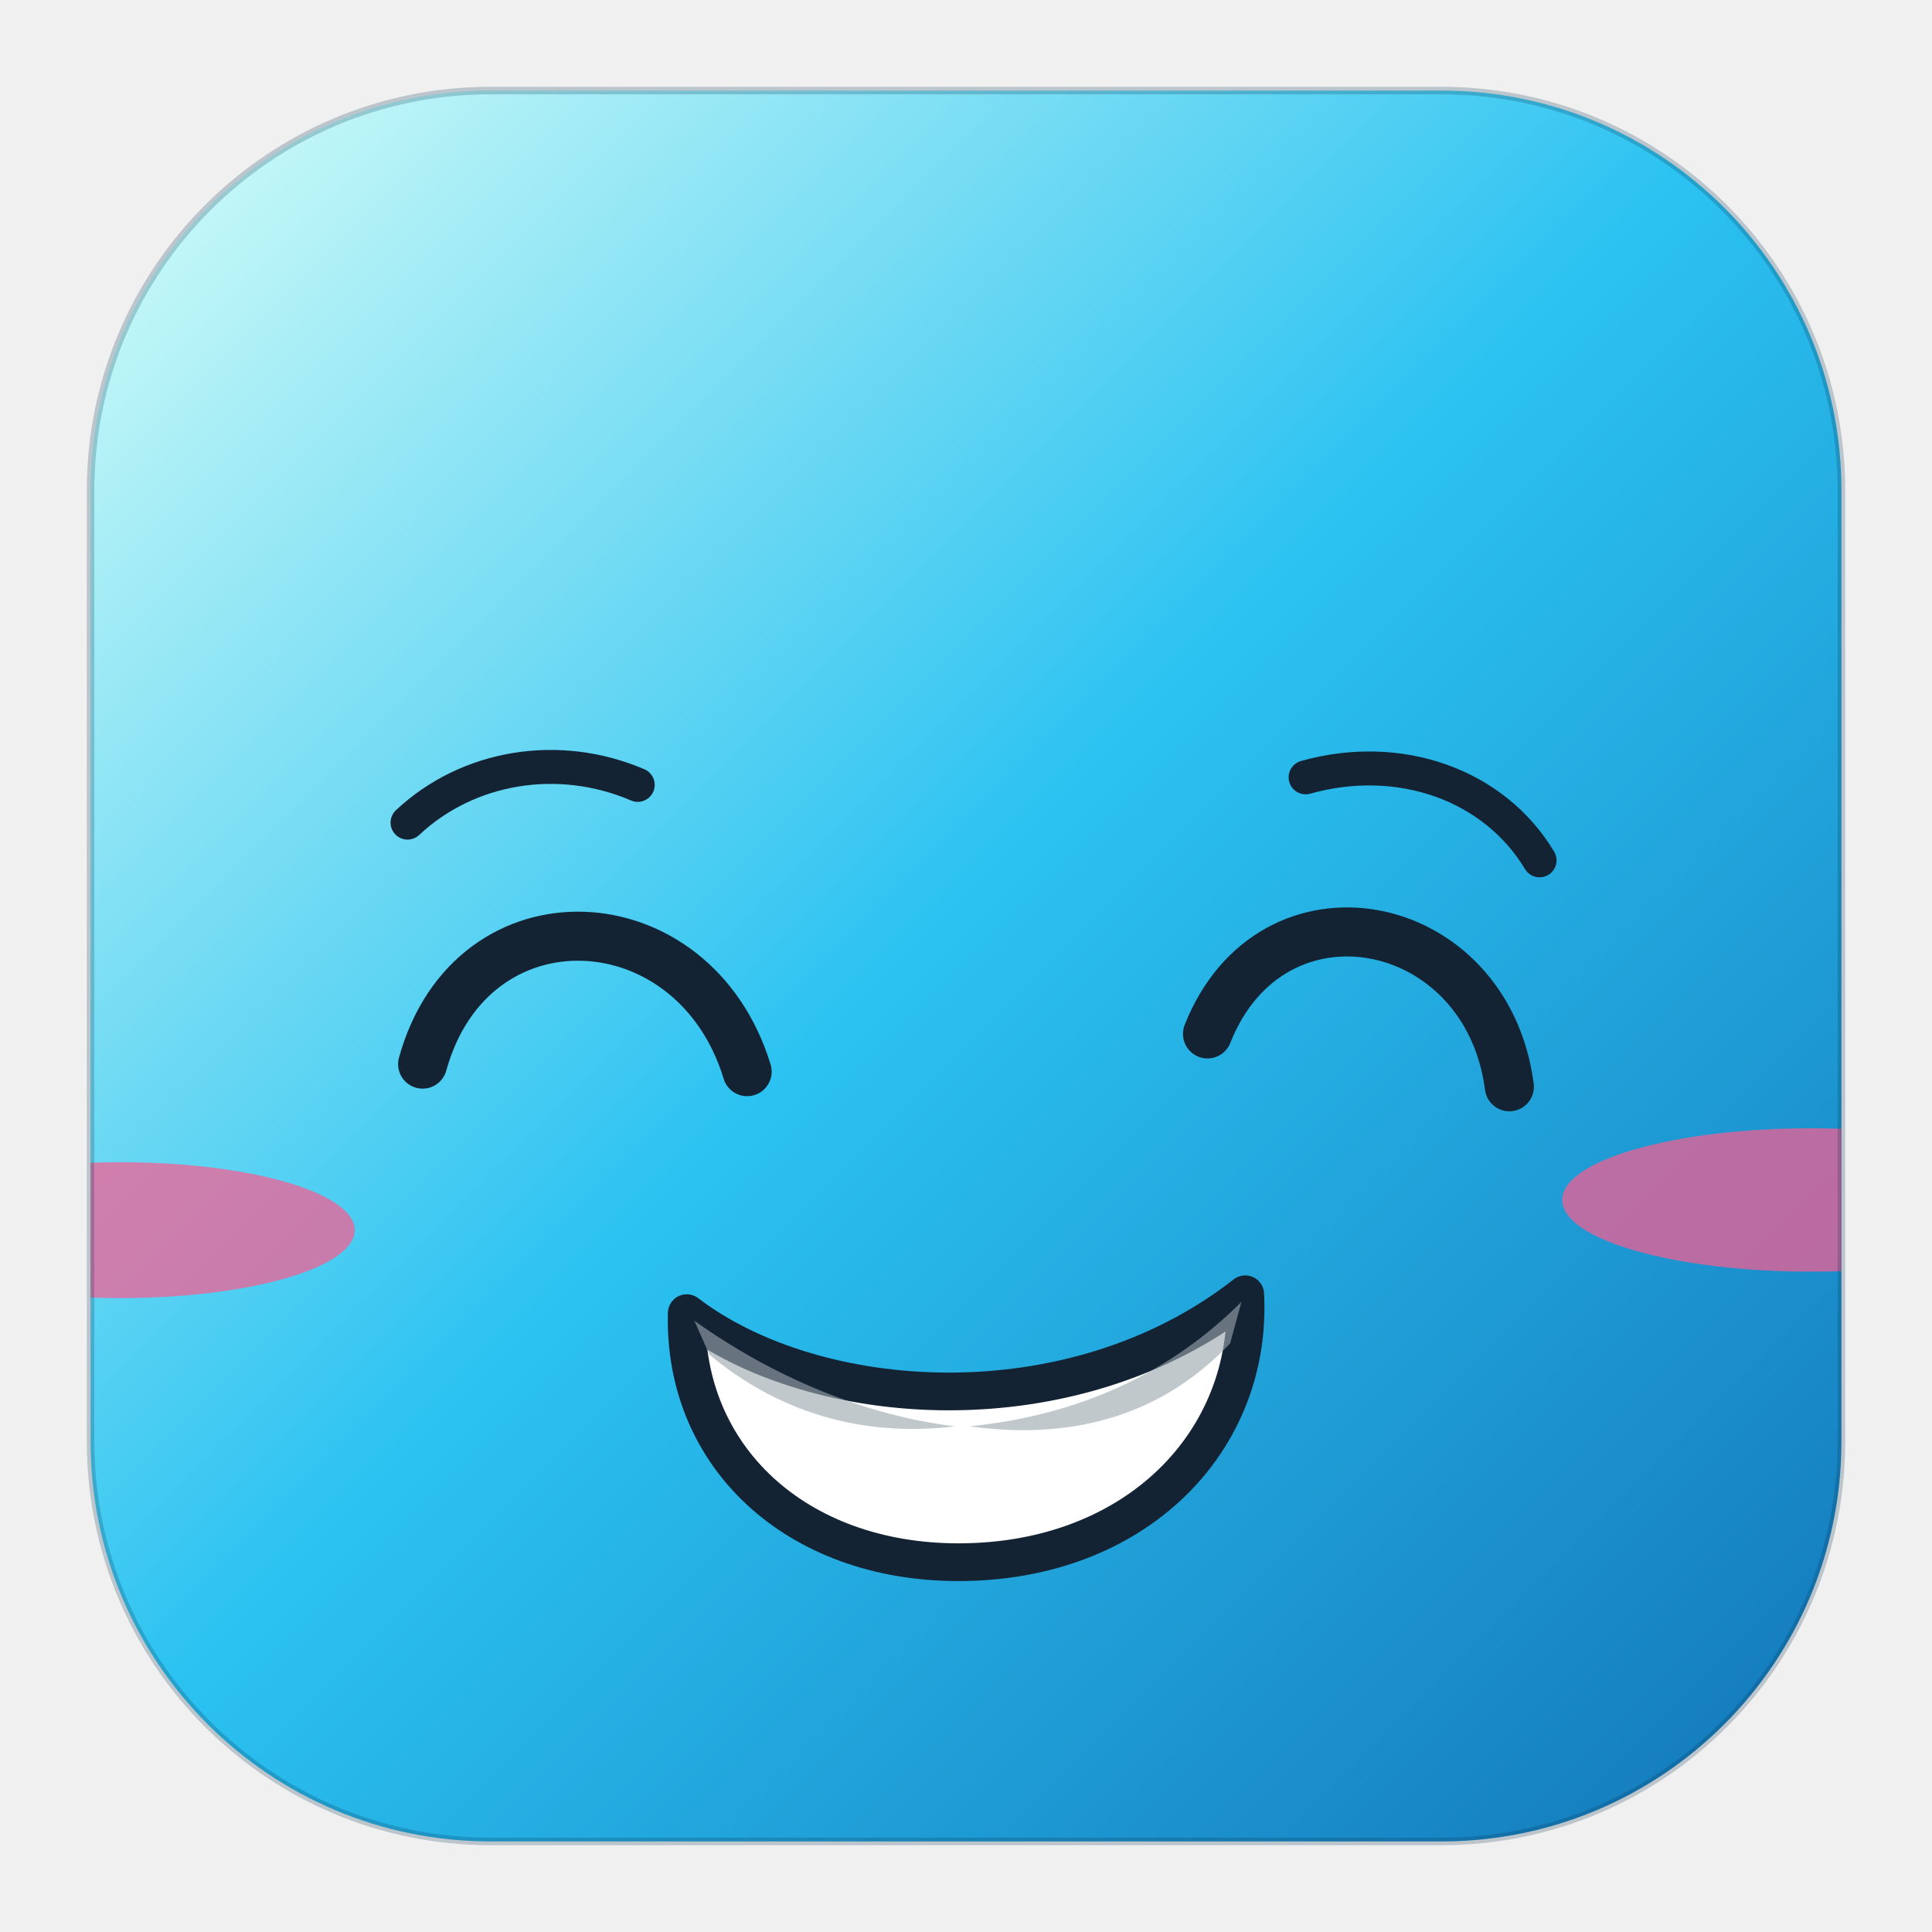
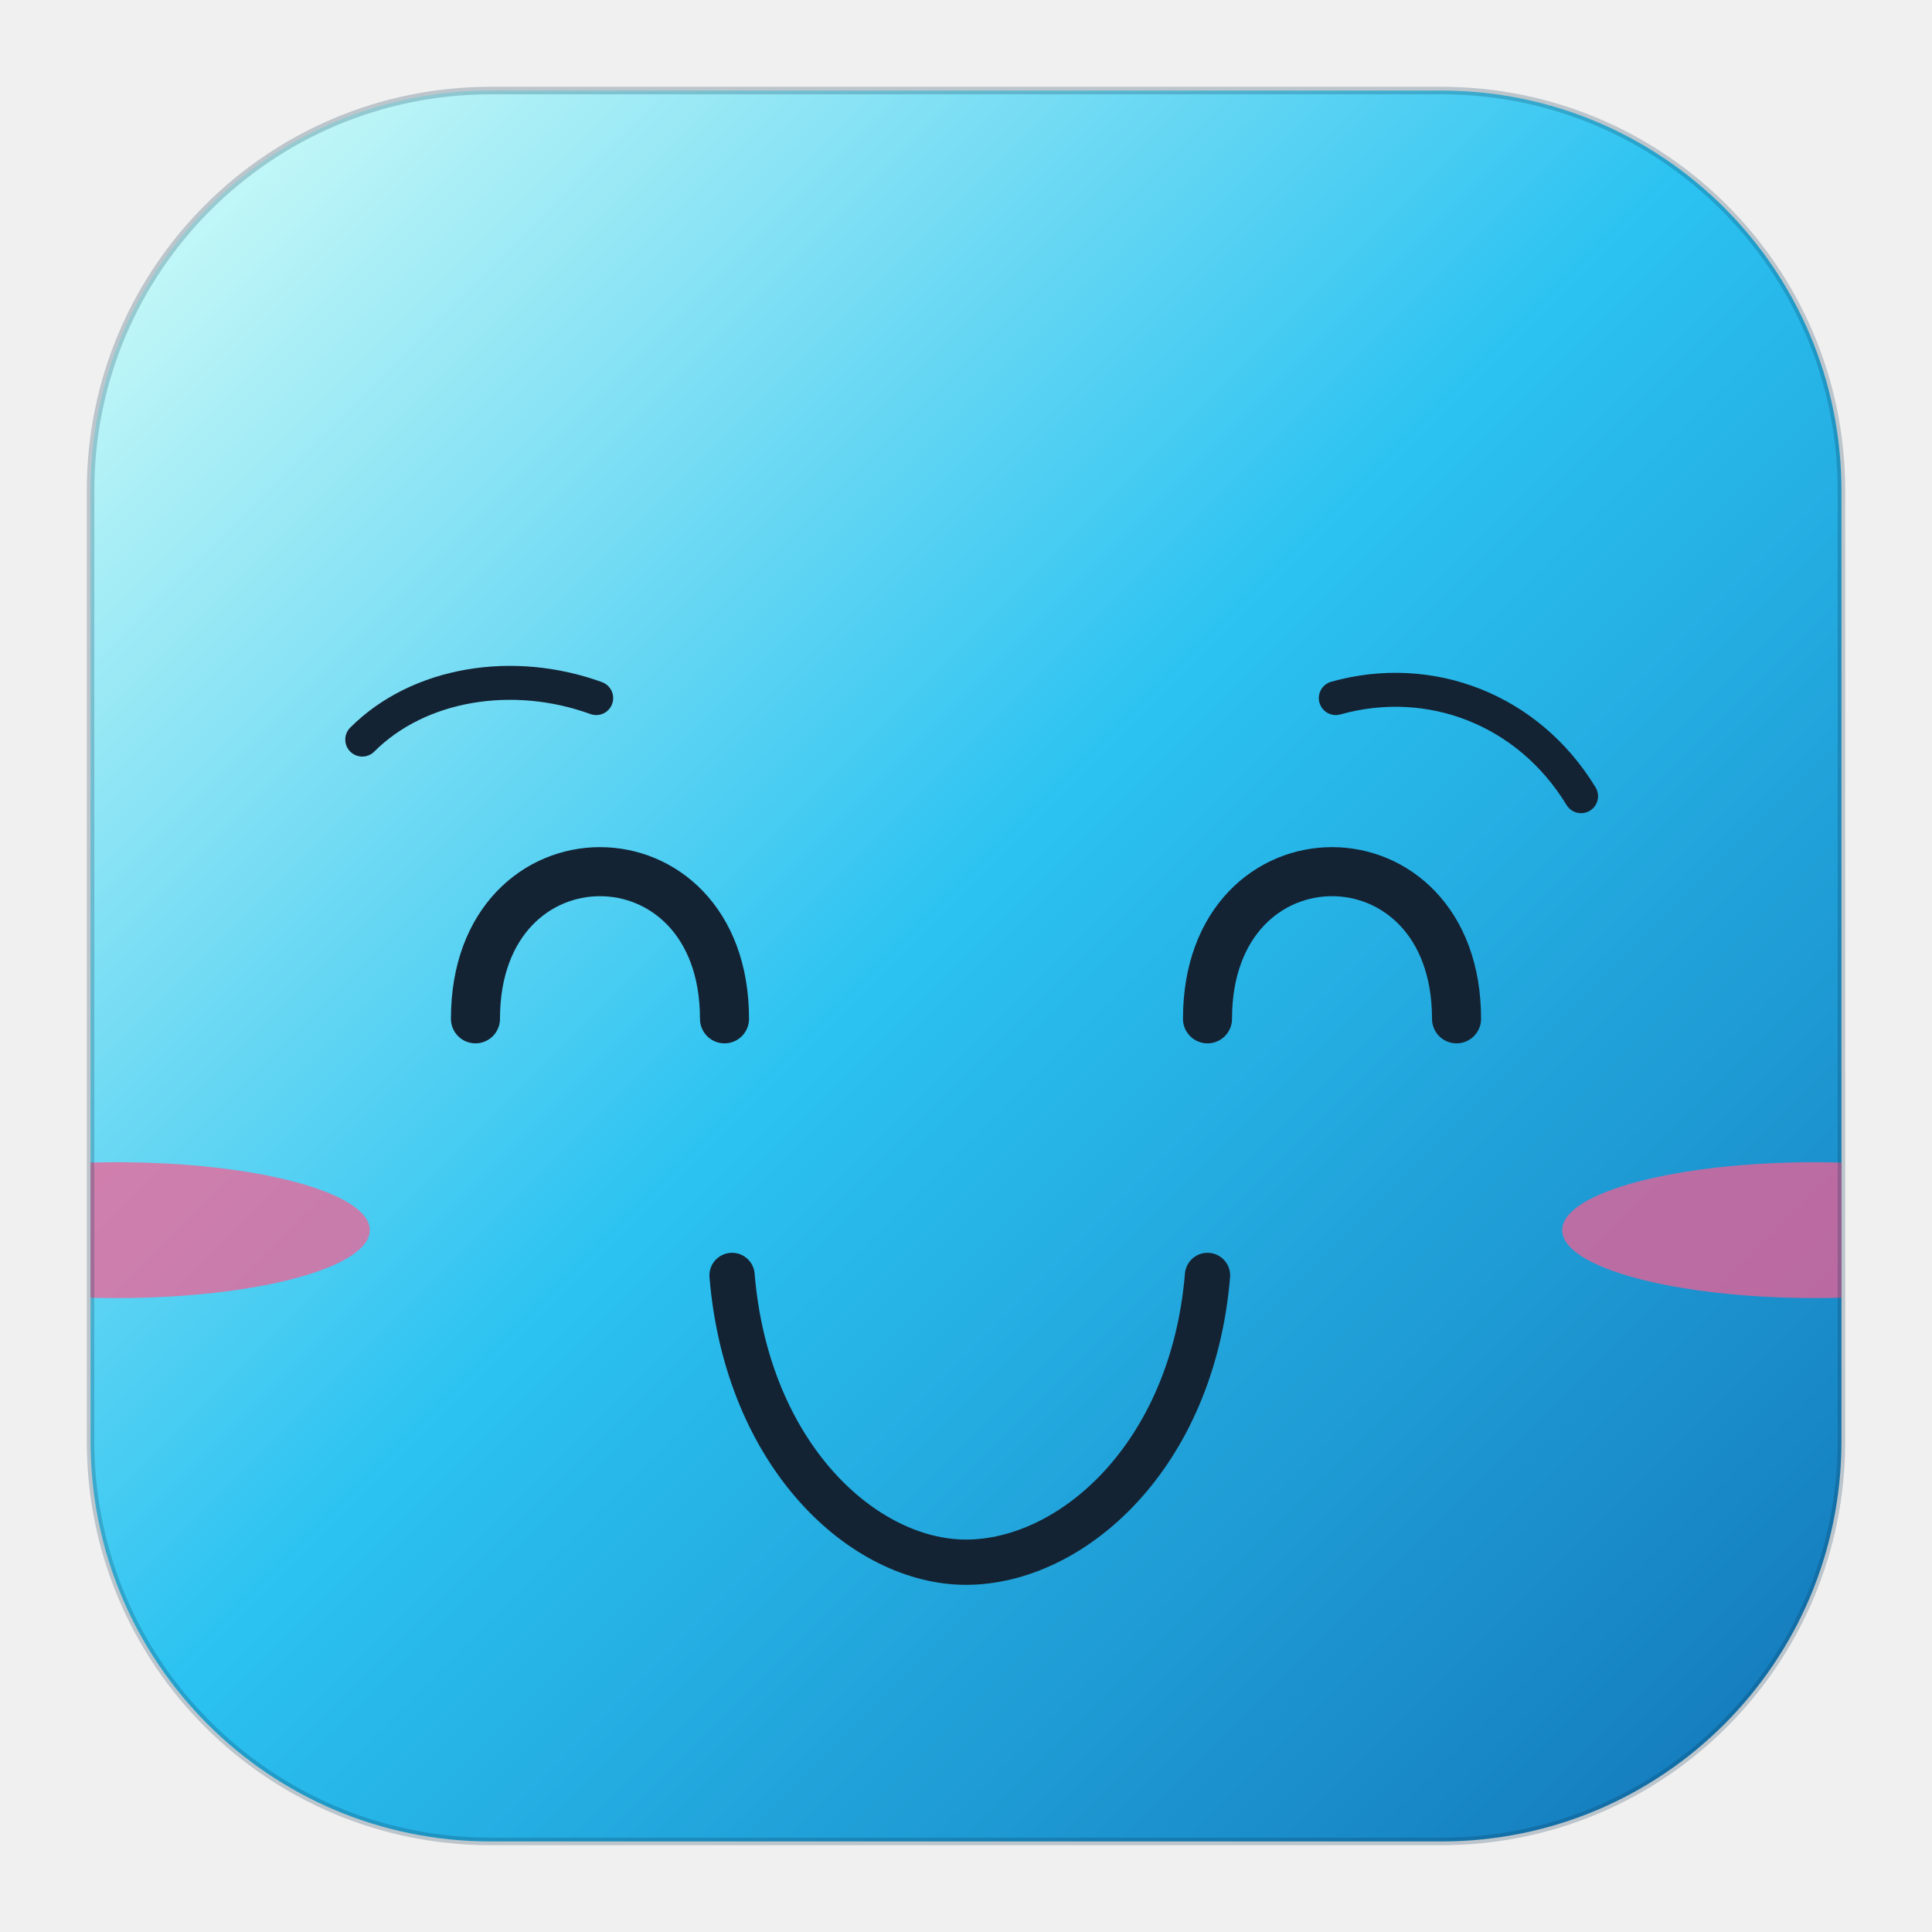
<svg xmlns="http://www.w3.org/2000/svg" viewBox="0 0 512 512">
  <defs>
    <clipPath id="squircleClip">
      <rect x="24" y="24" width="464" height="464" rx="106" />
    </clipPath>
    <linearGradient id="base" x1="0" x2="1" y1="0" y2="1">
      <stop offset="0%" stop-color="#D9FFF8" />
      <stop offset="48%" stop-color="#2BC2F1" />
      <stop offset="100%" stop-color="#1275B8" />
    </linearGradient>
  </defs>
  <rect x="24" y="24" width="464" height="464" rx="106" fill="url(#base)" />
  <g clip-path="url(#squircleClip)">
-     <ellipse cx="32" cy="326" rx="62" ry="18" fill="#F85D91" opacity="0.72" />
-     <ellipse cx="480" cy="318" rx="66" ry="19" fill="#F85D91" opacity="0.72" />
+     <ellipse cx="31" cy="326" rx="67" ry="18" fill="#F85D91" opacity="0.72" />
+     <ellipse cx="481" cy="326" rx="67" ry="18" fill="#F85D91" opacity="0.72" />
  </g>
-   <path d="M108 218C124 203 148 199 169 208" fill="none" stroke="#142334" stroke-width="9" stroke-linecap="round" />
-   <path d="M346 206C371 199 396 208 408 228" fill="none" stroke="#142334" stroke-width="9" stroke-linecap="round" />
-   <path d="M112 282C125 235 184 238 198 284" fill="none" stroke="#142334" stroke-width="13" stroke-linecap="round" />
-   <path d="M320 274C337 231 394 242 400 288" fill="none" stroke="#142334" stroke-width="13" stroke-linecap="round" />
-   <path d="M182 348C216 374 284 379 330 343C332 382 301 414 254 414C211 414 181 386 182 348Z" fill="#FFFFFF" stroke="#142334" stroke-width="10" stroke-linejoin="round" />
-   <path d="M184 350C205 365 229 375 253 378C228 381 206 374 188 359Z" fill="#9AA7AC" opacity="0.62" />
-   <path d="M329 345C310 364 286 375 257 378C286 382 309 374 326 356Z" fill="#9AA7AC" opacity="0.62" />
+   <path d="M96 196C111 181 136 177 158 185" fill="none" stroke="#142334" stroke-width="9" stroke-linecap="round" />
+   <path d="M354 185C379 178 405 188 419 211" fill="none" stroke="#142334" stroke-width="9" stroke-linecap="round" />
+   <path d="M126 270C126 218 192 218 192 270" fill="none" stroke="#142334" stroke-width="13" stroke-linecap="round" />
+   <path d="M320 270C320 218 386 218 386 270" fill="none" stroke="#142334" stroke-width="13" stroke-linecap="round" />
+   <path d="M194 338C198 386 229 414 256 414C284 414 316 386 320 338" fill="none" stroke="#142334" stroke-width="12" stroke-linecap="round" />
  <rect x="24" y="24" width="464" height="464" rx="106" fill="none" stroke="#06314A" stroke-opacity="0.22" stroke-width="2" />
</svg>
